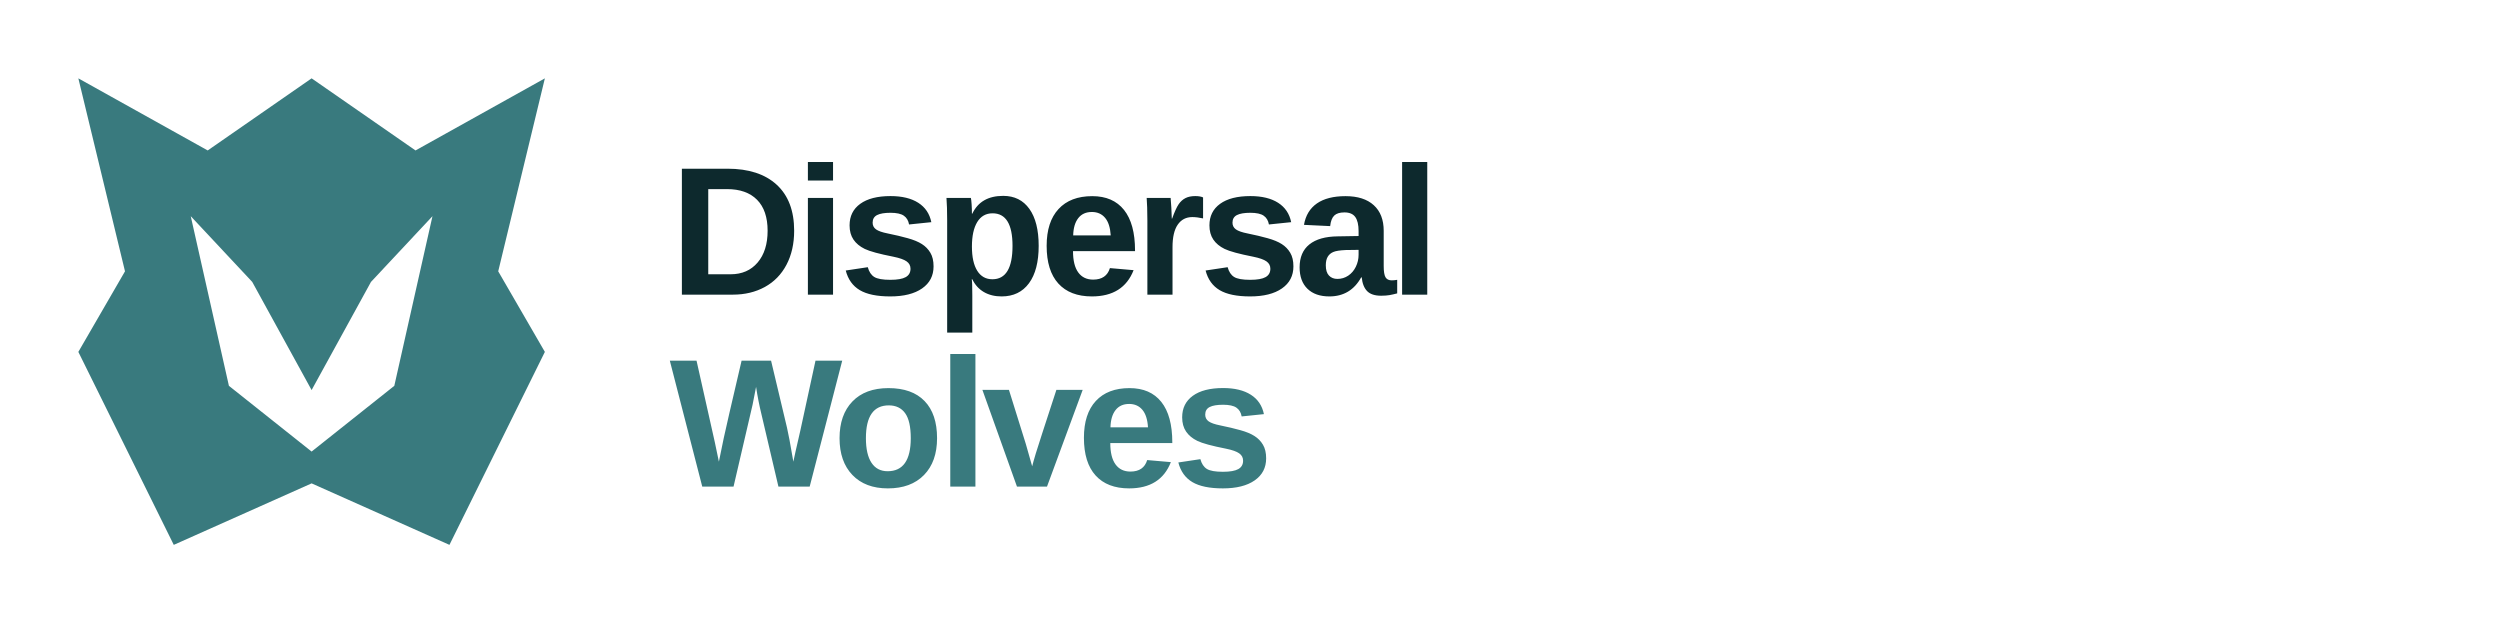
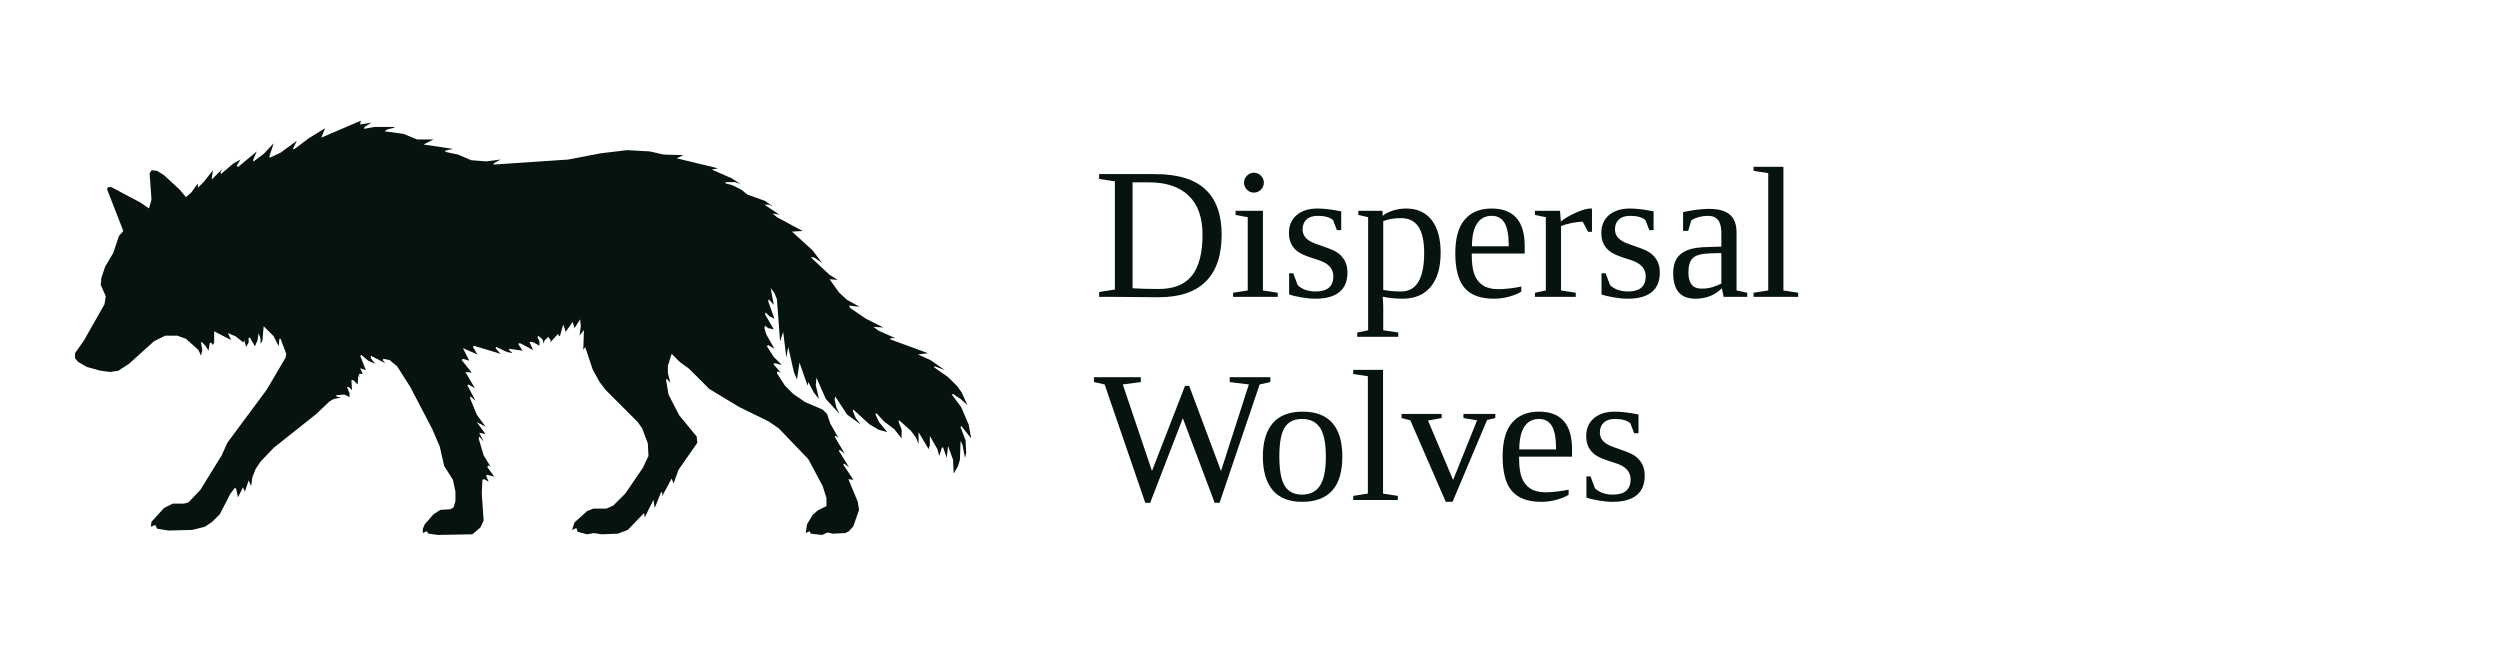
- <svg xmlns="http://www.w3.org/2000/svg" viewBox="0 0 1120 280" role="img" aria-labelledby="title desc">
-   <g transform="translate(18 18) scale(.95)">
-     <path fill="#397A7E" fill-rule="evenodd" d="M18 18 79 52l49-34 49 34 61-34-22 91 22 38-45 91-65-29-65 29-45-91 22-38Zm53 65 29 31 28 51 28-51 29-31-18 80-39 31-39-31Z" />
-   </g>
-   <text x="300" y="132" fill="#0D292D" font-family="Arial, Helvetica, sans-serif" font-size="82" font-weight="800" letter-spacing="-3">Dispersal</text>
-   <text x="300" y="218" fill="#397A7E" font-family="Arial, Helvetica, sans-serif" font-size="82" font-weight="800" letter-spacing="-3">Wolves</text>
+ <svg xmlns="http://www.w3.org/2000/svg" viewBox="0 0 1600 420" role="img" aria-labelledby="title">
+   <path transform="translate(40 69.22) scale(0.401088)" fill="#071310" fill-rule="evenodd" d="M71 129L97 196L90 204L81 231L68 253L62 271L61 282L69 300L67 313L34 371L20 391L20 399L25 405L39 413L61 419L76 421L89 419L106 408L146 372L164 363L183 363L197 368L217 386L221 395L223 386L221 374L222 373L228 379L233 387L235 375L237 374L240 378L242 374L242 356L269 370L264 359L276 364L289 374L290 370L293 381L297 374L297 367L299 366L307 380L311 371L313 359L316 368L316 376L319 371L321 348L337 364L345 380L346 368L348 368L357 392L356 398L326 449L263 534L254 554L220 609L201 629L194 631L176 631L162 638L142 660L141 668L148 665L151 671L169 674L207 673L227 668L239 660L251 648L268 615L275 606L277 607L280 621L288 605L291 612L297 594L301 603L303 589L308 576L316 564L337 542L405 488L426 468L433 464L444 462L437 460L437 458L450 457L458 461L458 455L454 445L457 445L462 450L461 434L464 434L471 441L472 426L474 430L473 424L479 424L475 415L484 418L475 395L477 394L488 403L499 408L492 399L492 395L515 407L511 402L512 400L522 402L534 412L555 445L590 512L602 540L609 571L623 593L627 612L627 627L624 637L619 640L603 641L592 648L578 664L575 671L575 678L581 675L584 679L599 681L654 680L667 669L672 658L669 615L670 593L673 592L680 596L676 587L677 585L689 588L678 573L679 570L683 572L672 554L664 527L665 524L672 532L665 518L675 520L661 501L675 508L661 489L650 462L651 460L659 467L646 442L648 441L658 447L643 421L653 422L637 402L639 400L649 403L639 383L662 393L655 381L656 379L699 392L691 383L692 381L709 389L718 391L712 385L713 384L734 387L727 376L730 375L751 386L745 373L750 373L761 379L761 372L758 366L759 363L766 369L768 376L769 371L775 365L779 370L778 374L791 360L792 364L794 363L799 345L803 357L814 341L817 351L826 337L827 348L825 363L832 354L831 386L834 381L846 417L857 437L867 450L918 501L925 511L934 535L935 555L926 574L898 615L879 634L868 639L847 639L837 643L817 661L813 673L820 670L822 676L837 680L848 678L860 680L886 679L902 673L928 646L929 653L943 625L945 638L955 613L957 613L957 619L972 591L975 599L983 577L1013 534L1012 524L984 490L967 457L963 433L964 432L970 438L966 423L966 411L972 392L985 405L1000 416L1032 448L1080 477L1127 500L1143 511L1190 560L1213 603L1219 622L1219 635L1205 642L1197 649L1188 664L1186 678L1192 675L1194 679L1212 681L1221 677L1229 679L1249 678L1255 675L1262 667L1271 641L1269 628L1254 592L1262 593L1246 569L1247 567L1255 573L1239 547L1240 545L1248 551L1232 524L1234 523L1238 526L1225 503L1220 488L1213 481L1185 469L1166 456L1153 443L1140 423L1141 420L1146 422L1134 408L1137 407L1148 410L1135 397L1124 380L1126 378L1136 384L1123 361L1120 351L1121 347L1126 351L1135 353L1121 329L1122 326L1128 332L1136 336L1126 308L1127 305L1135 314L1130 287L1136 295L1140 305L1145 372L1150 357L1155 398L1158 381L1167 421L1172 433L1176 406L1189 443L1190 437L1199 454L1207 464L1202 442L1203 430L1218 464L1240 488L1235 478L1232 465L1233 460L1252 489L1274 505L1266 495L1261 483L1262 481L1287 504L1302 513L1316 517L1303 501L1297 488L1299 487L1311 500L1327 512L1339 527L1339 513L1334 500L1335 498L1354 515L1362 526L1366 536L1366 517L1382 544L1384 538L1384 523L1396 544L1399 555L1403 542L1405 541L1411 558L1413 539L1421 561L1422 583L1429 571L1432 561L1433 531L1436 537L1440 558L1442 550L1441 530L1433 509L1434 507L1450 527L1446 505L1434 477L1419 457L1421 456L1433 464L1444 474L1435 454L1428 444L1413 429L1390 413L1392 412L1408 418L1385 402L1365 393L1381 391L1321 369L1321 367L1329 367L1302 355L1294 349L1310 350L1282 336L1257 319L1255 315L1272 317L1252 306L1239 294L1224 273L1237 274L1224 266L1194 238L1199 238L1212 247L1197 227L1164 197L1181 196L1140 174L1133 168L1144 170L1120 154L1127 154L1134 157L1121 148L1093 138L1083 130L1069 123L1058 120L1058 118L1073 118L1082 121L1068 112L1036 98L1046 96L980 80L991 75L959 74L937 69L901 67L859 72L807 82L688 90L688 88L699 82L676 85L652 83L631 74L612 70L610 68L623 65L576 58L592 50L566 50L544 41L514 37L518 34L530 31L529 30L498 30L481 33L482 30L493 23L475 26L476 20L413 47L419 32L393 48L369 66L368 64L374 52L348 71L331 79L330 77L337 56L321 73L305 85L304 83L310 69L280 94L278 92L284 82L273 88L253 105L252 102L256 96L238 114L240 99L226 117L216 127L216 120L206 134L197 142L187 130L162 107L151 100L142 99L139 104L142 146L138 160L125 151L78 126L73 126Z" />
+   <text x="700" y="190" fill="#071310" font-family="Georgia, 'Times New Roman', serif" font-size="120">Dispersal</text>
+   <text x="700" y="320" fill="#071310" font-family="Georgia, 'Times New Roman', serif" font-size="120">Wolves</text>
</svg>
